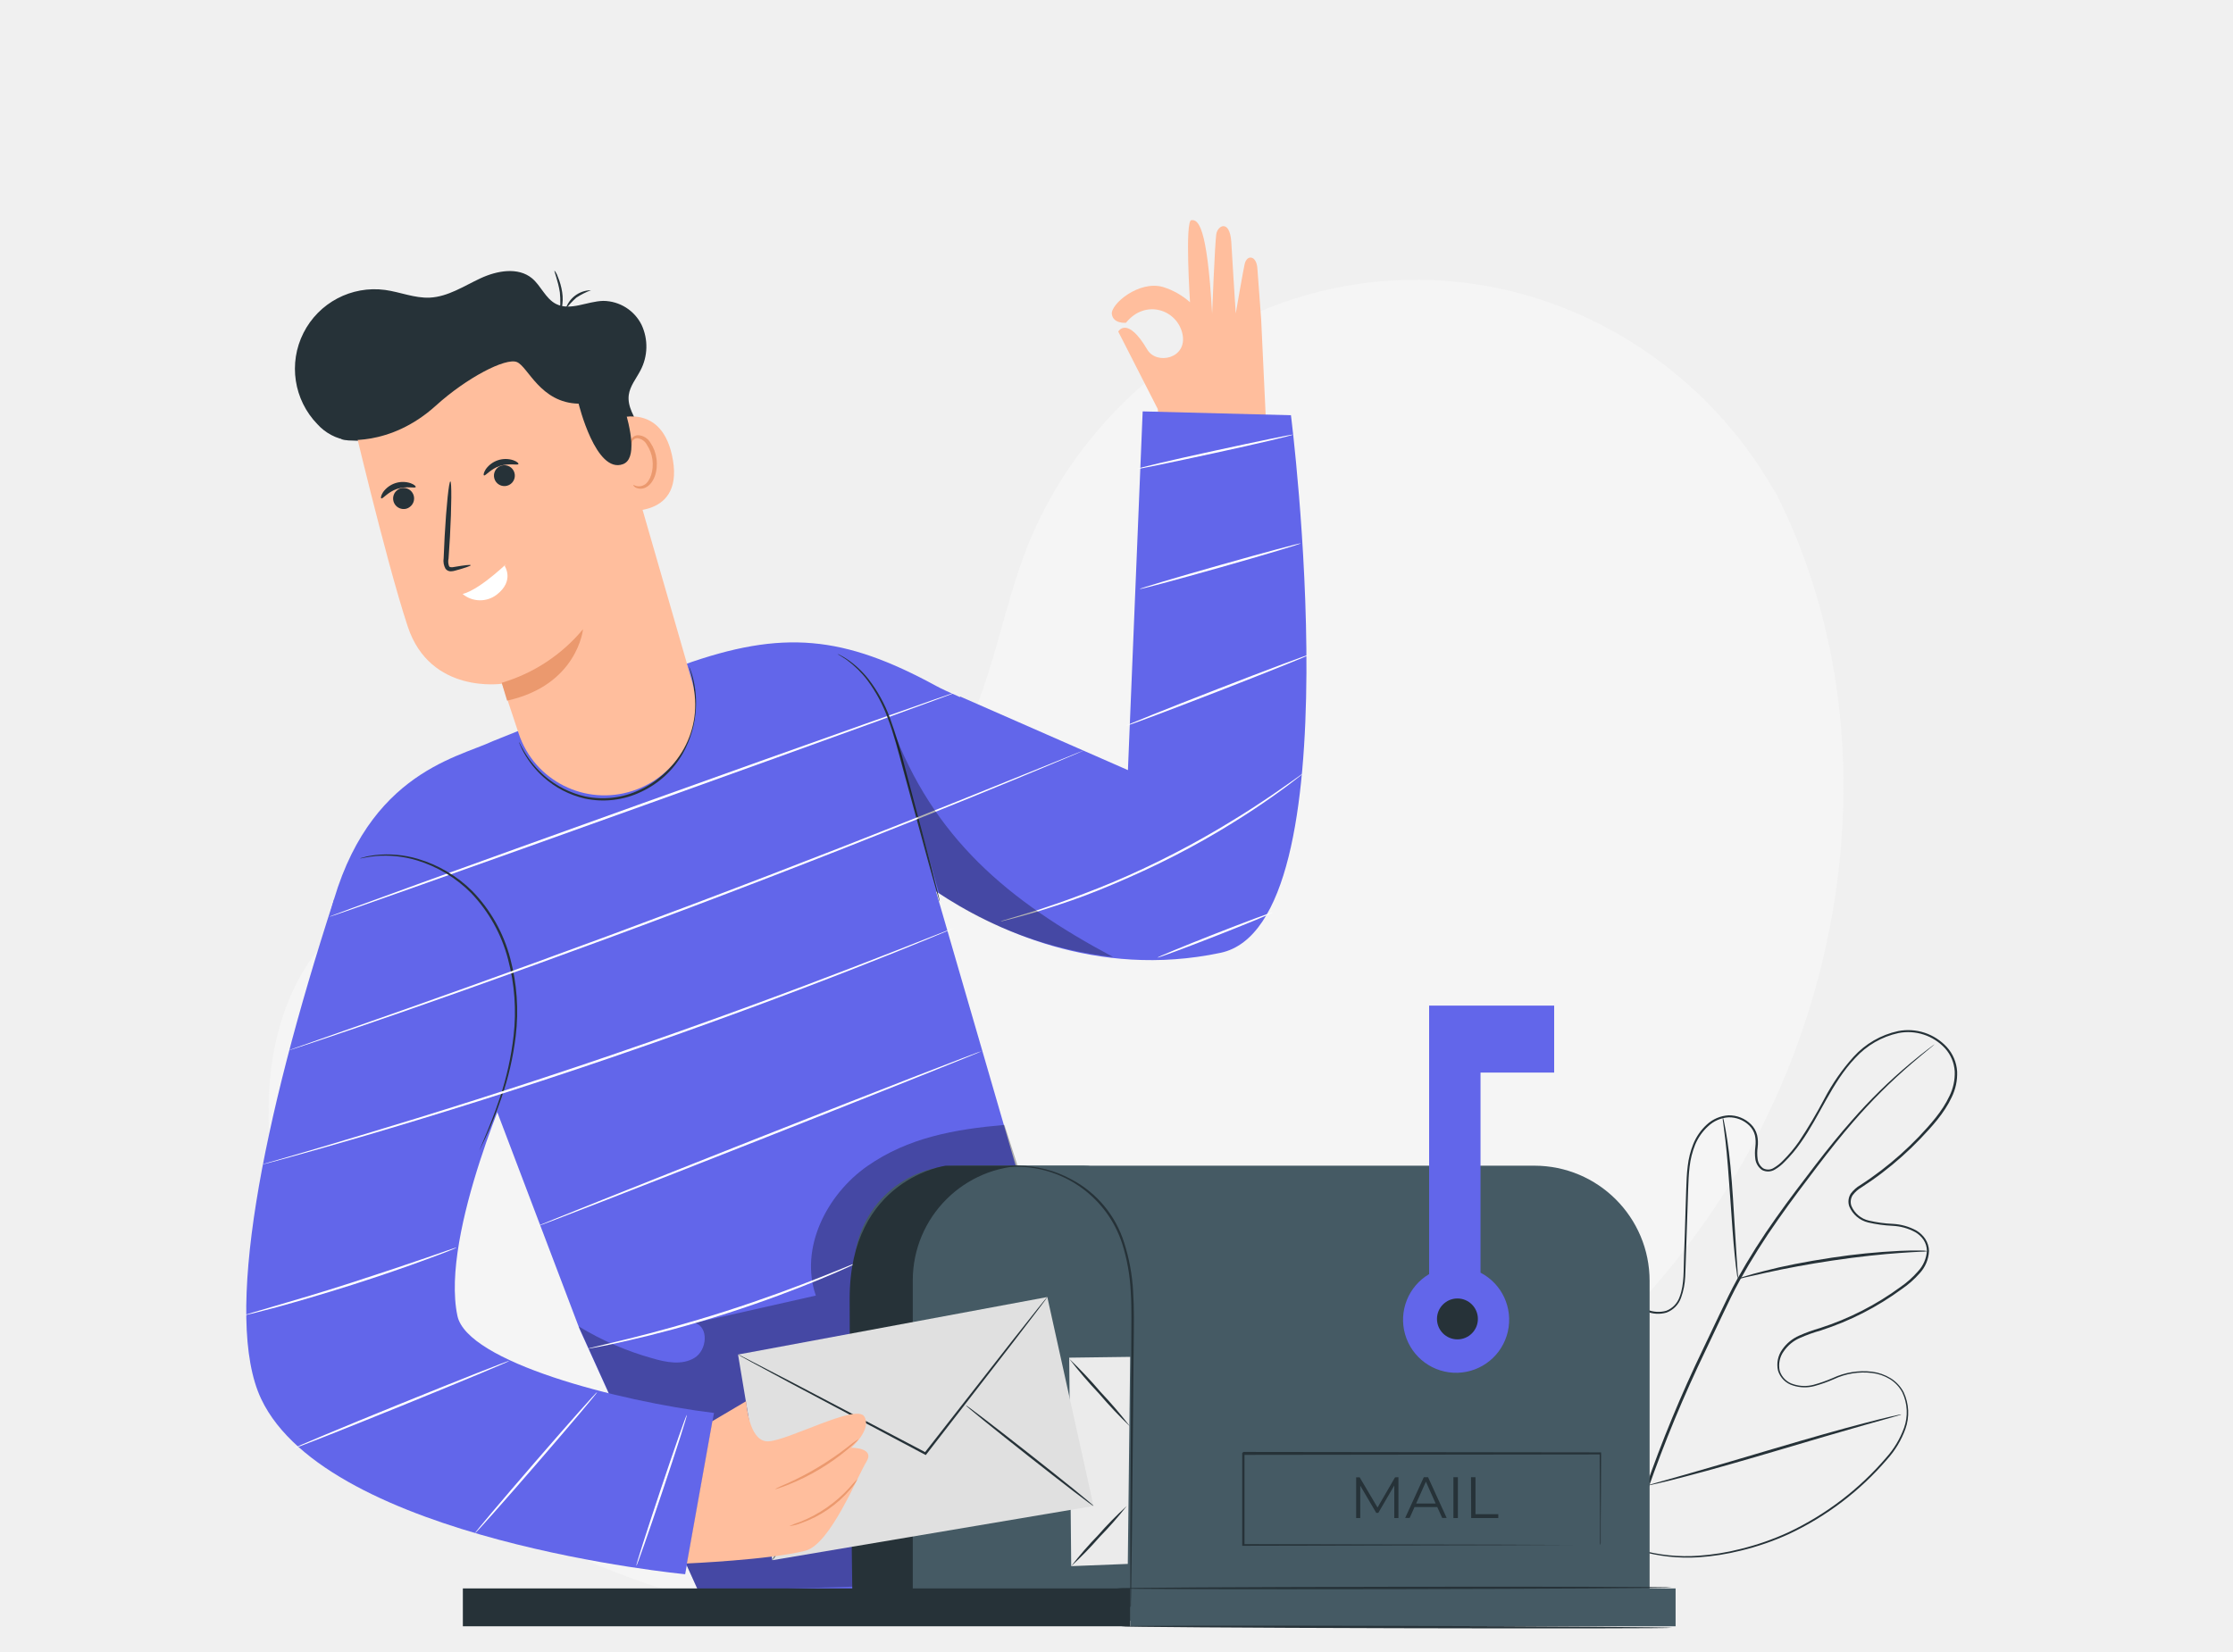
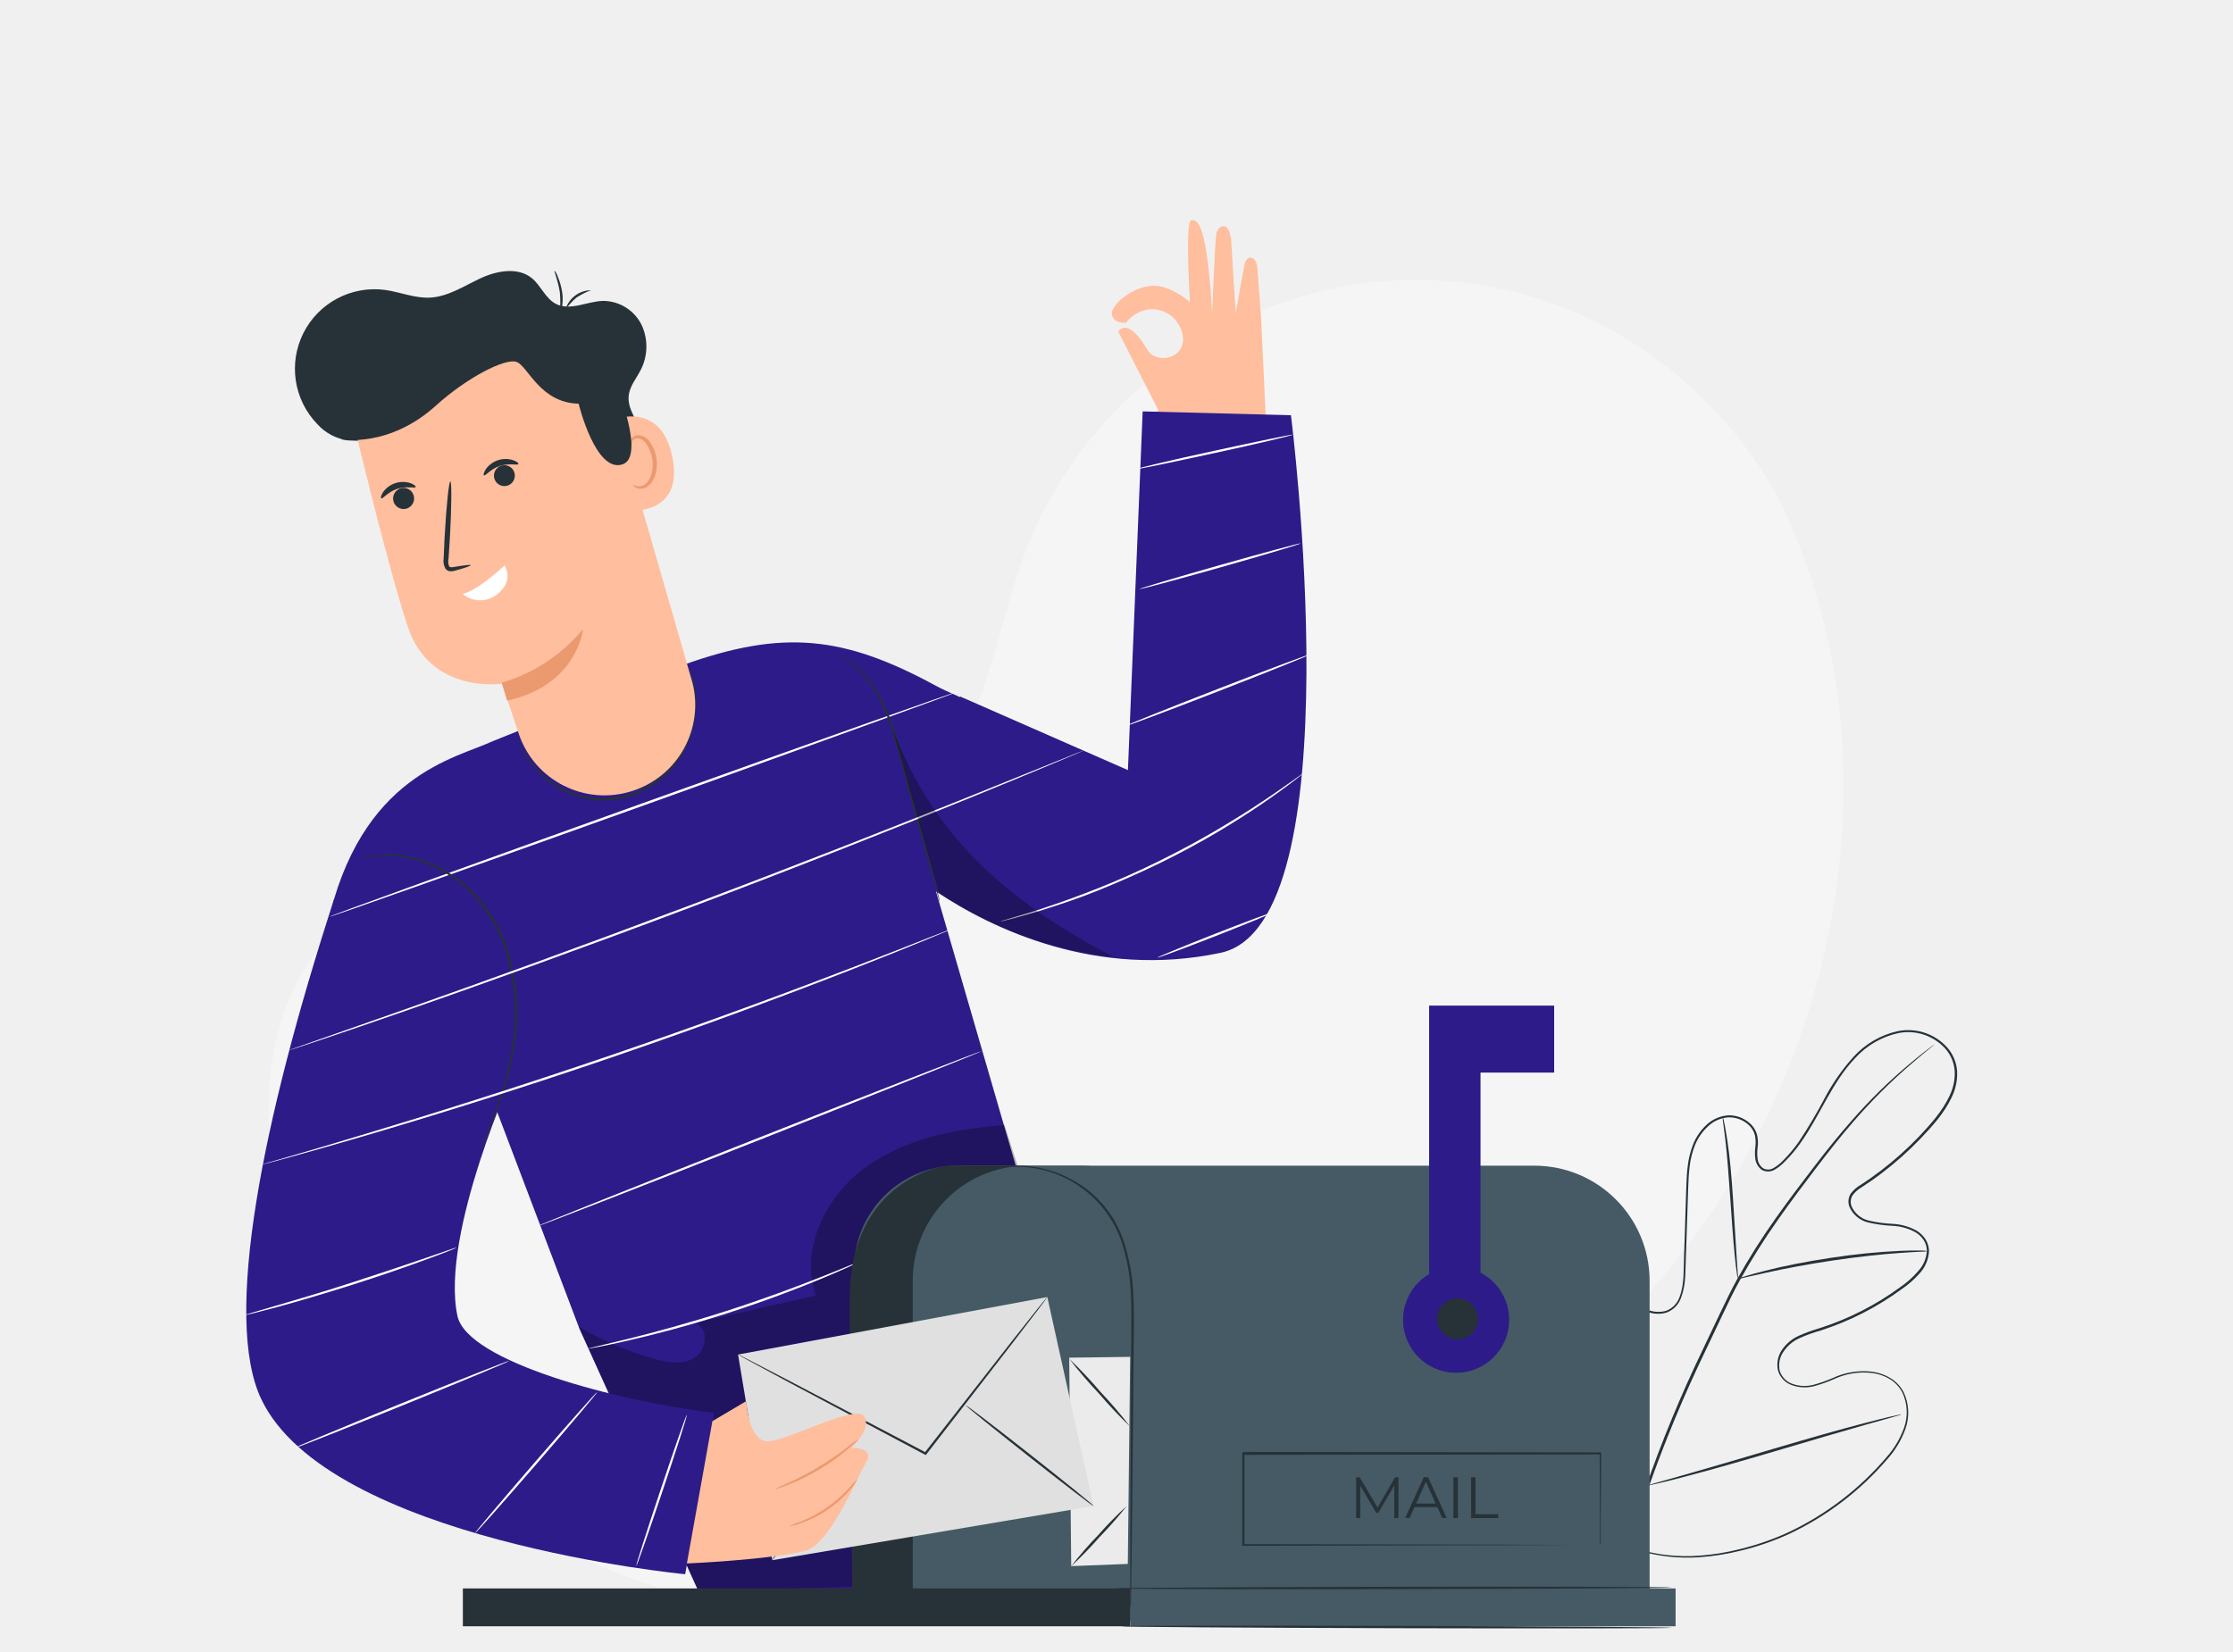
<svg xmlns="http://www.w3.org/2000/svg" viewBox="0 60 500 370">
  <path d="M397.83 170.78c25.23 50.27 17.25 113.73-14.29 160.3s-84 76.73-139.15 87.71c-39.39 7.84-81.74 6.21-117.72-11.57s-64.27-53.67-66.43-93.76c-.82-15.14 2.39-31.22 12.5-42.53 16.14-18.06 43.68-18.69 67.89-18s51.73.18 68-17.8c12.45-13.82 14.29-33.87 20.85-51.27 11.17-29.61 38.1-52.72 69.05-59.26a89.62 89.62 0 0113-1.77c34-2.13 66.33 15.39 84.19 44.45z" fill="#f5f5f5" />
  <g fill="#263238">
    <path d="M362.8 405.65l1.11.4c.72.28 1.82.65 3.28 1.06a38.71 38.71 0 0013.11 1.33 52.77 52.77 0 009.44-1.52 59.87 59.87 0 0010.73-3.74 65.81 65.81 0 0021.88-16.72 20.43 20.43 0 004-6.68 10.44 10.44 0 00-.38-7.89 7.76 7.76 0 00-2.79-3 9.89 9.89 0 00-4-1.38 15.73 15.73 0 00-8.59 1.4 31.94 31.94 0 01-4.35 1.54 8.49 8.49 0 01-4.71-.12 5 5 0 01-3.4-3.32 5.86 5.86 0 01.93-4.75 9 9 0 013.82-3.13 35.68 35.68 0 014.67-1.69 63.09 63.09 0 0018.05-9.23 20.82 20.82 0 003.86-3.46 7.35 7.35 0 002-4.63 4.57 4.57 0 00-.73-2.4 5.61 5.61 0 00-1.87-1.75 11.73 11.73 0 00-5.07-1.42 30.35 30.35 0 01-5.47-.75 6.11 6.11 0 01-4.24-3.6 3.29 3.29 0 01.35-2.89 7.26 7.26 0 012.16-1.91c1.56-1 3.1-2.09 4.59-3.23a73.62 73.62 0 008.46-7.56c2.6-2.77 5.24-5.65 6.87-9.13a11.46 11.46 0 001.18-5.53 8.46 8.46 0 00-2.17-5.16 11.24 11.24 0 00-10.41-3.42 18.37 18.37 0 00-9.72 5.62c-5.27 5.55-7.87 12.87-12.19 18.94a30.63 30.63 0 01-3.59 4.27 9.92 9.92 0 01-2.2 1.75 2.91 2.91 0 01-2.86.1 3.6 3.6 0 01-1.5-2.42 10.29 10.29 0 010-2.77 7.52 7.52 0 00-.1-2.6 4.72 4.72 0 00-1.26-2.18 6.47 6.47 0 00-4.64-1.83 7.32 7.32 0 00-4.58 2 11.6 11.6 0 00-2.9 4.13 19 19 0 00-1.24 4.91c-.21 1.68-.27 3.36-.33 5s-.11 3.35-.16 5q-.17 5-.33 9.82c-.06 1.61-.09 3.2-.17 4.81a15.61 15.61 0 01-.91 4.69 5.51 5.51 0 01-3.27 3.37 6.79 6.79 0 01-4.62-.3 18.39 18.39 0 01-7.14-5.4 19.76 19.76 0 01-2.38-3.68 39.07 39.07 0 00-2-3.75 5.86 5.86 0 00-3-2.54 5.45 5.45 0 00-3.85.27 7.84 7.84 0 00-3.05 2.37 9 9 0 00-1.56 3.47 54.38 54.38 0 00-.66 7.47c-.17 2.44-.25 4.83-.28 7.14a91.39 91.39 0 00.79 13.06 64.1 64.1 0 002.43 11.1c.46 1.69 1.14 3.23 1.69 4.73.31.73.65 1.43 1 2.12s.61 1.37 1 2a42 42 0 007.9 10.56 14.19 14.19 0 001.47 1.35l1.11.94.88.77-.92-.73-1.12-.92a13.93 13.93 0 01-1.49-1.33 41.72 41.72 0 01-8-10.54 21.69 21.69 0 01-1-2c-.32-.69-.68-1.39-1-2.13-.56-1.5-1.25-3-1.72-4.73a63.69 63.69 0 01-2.47-11.15 88.74 88.74 0 01-.84-13.09c0-2.32.1-4.71.26-7.16a56.61 56.61 0 01.65-7.54 9.4 9.4 0 011.62-3.61 8.15 8.15 0 013.19-2.49 5.82 5.82 0 014.13-.3 6.38 6.38 0 013.25 2.7 39.15 39.15 0 012 3.79 19 19 0 002.33 3.59 18.14 18.14 0 007 5.27 6.47 6.47 0 004.33.29 5.1 5.1 0 003-3.12c1.1-2.89.86-6.15 1-9.36s.21-6.5.32-9.81c.05-1.66.1-3.33.16-5s.11-3.39.33-5.09a19.11 19.11 0 011.26-5 12 12 0 013-4.31 7.85 7.85 0 014.89-2.09 6.94 6.94 0 015 2 5.18 5.18 0 011.39 2.41 7.8 7.8 0 01.12 2.76 9.64 9.64 0 000 2.63 3 3 0 001.26 2.08 2.35 2.35 0 002.36-.11 9.66 9.66 0 002.09-1.66 31.58 31.58 0 003.52-4.2 108.79 108.79 0 005.71-9.62 45.54 45.54 0 016.53-9.39 18.83 18.83 0 0110-5.77 11.76 11.76 0 0110.9 3.59 9 9 0 012.3 5.47 12 12 0 01-1.23 5.78c-1.68 3.58-4.35 6.48-7 9.27a73.7 73.7 0 01-8.52 7.61c-1.5 1.15-3.05 2.23-4.62 3.25a6.74 6.74 0 00-2 1.76 2.76 2.76 0 00-.3 2.45 5.63 5.63 0 003.9 3.27 29 29 0 005.38.73 12.3 12.3 0 015.28 1.5 6.17 6.17 0 012 1.91 5.13 5.13 0 01.81 2.66 7.87 7.87 0 01-2.09 5 21.26 21.26 0 01-4 3.53 63.69 63.69 0 01-18.19 9.29 34.14 34.14 0 00-4.62 1.66 8.45 8.45 0 00-3.63 3 5.41 5.41 0 00-.89 4.38 4.57 4.57 0 003.11 3 8 8 0 004.47.11 31.19 31.19 0 004.29-1.51 16.32 16.32 0 018.81-1.42 10.52 10.52 0 014.15 1.46 8.09 8.09 0 012.93 3.16 10.82 10.82 0 01.38 8.2 20.66 20.66 0 01-4.08 6.8 65.84 65.84 0 01-22 16.74 59.72 59.72 0 01-10.79 3.72 53.86 53.86 0 01-9.48 1.49 38.62 38.62 0 01-13.16-1.44 33.76 33.76 0 01-3.27-1.11z" />
    <path d="M368.39 393.45a295.29 295.29 0 0112.91-31.24c1.28-2.7 2.55-5.38 3.81-8s2.49-5.23 3.87-7.71a148.28 148.28 0 018.71-13.76c3-4.24 6-8.16 8.79-11.8s5.52-7 8.11-9.92a117.21 117.21 0 0113.24-12.95c1.68-1.4 3-2.45 3.93-3.14l1.05-.79a2.49 2.49 0 01.37-.25l-.33.3-1 .83c-.89.73-2.2 1.8-3.86 3.23a124.21 124.21 0 00-13.07 13.06c-2.56 2.95-5.23 6.3-8 9.94s-5.76 7.58-8.73 11.82a149.15 149.15 0 00-8.64 13.72c-1.37 2.46-2.6 5.05-3.85 7.68l-3.8 8a299.47 299.47 0 00-12.93 31.16" />
    <path d="M389.15 346.48a7 7 0 01-.26-1.42c-.14-.91-.3-2.24-.46-3.89-.34-3.29-.65-7.84-1-12.87s-.7-9.57-1.08-12.84c-.19-1.64-.36-3-.49-3.88a5.67 5.67 0 01-.12-1.43 7.23 7.23 0 01.36 1.39c.19.91.42 2.23.67 3.86.5 3.27.94 7.83 1.26 12.86s.59 9.45.8 12.88c.11 1.54.2 2.85.27 3.9a6.63 6.63 0 01.05 1.44z" />
    <path d="M431.69 340.22a8.83 8.83 0 01-1.69.13c-1.09.06-2.66.13-4.61.28-3.88.27-9.23.82-15.11 1.7-5.21.78-10.28 1.71-15 2.76-1.9.42-3.43.79-4.49 1a9.58 9.58 0 01-1.67.35 7.88 7.88 0 011.61-.58c1-.32 2.56-.76 4.46-1.23 3.78-1 9.08-2.06 15-2.95a148.57 148.57 0 0115.18-1.52c1.95-.1 3.53-.1 4.62-.08a7.87 7.87 0 011.7.14zm-62.75 52.47a2.1 2.1 0 01-.27-.52l-.66-1.56c-.57-1.35-1.35-3.33-2.27-5.79-1.85-4.92-4.19-11.79-6.67-19.41s-4.76-14.51-6.51-19.45c-.85-2.41-1.56-4.39-2.08-5.86-.22-.64-.41-1.16-.56-1.6a2.26 2.26 0 01-.16-.57 1.92 1.92 0 01.27.53l.67 1.55c.57 1.36 1.34 3.34 2.26 5.8 1.85 4.91 4.2 11.79 6.68 19.41s5.75 15.6 7.5 20.55c.85 2.41.56 3.28 1.08 4.75.23.64.41 1.17.56 1.6a2.39 2.39 0 01.16.57zm56.82-15.91a2.52 2.52 0 01-.57.21l-1.65.48-6.08 1.71c-5.14 1.45-12.21 3.54-20 5.85-7.31 2.16-14.11 4.12-20.08 5.67-2.58.68-4.68 1.2-6.14 1.53l-1.68.37a2.18 2.18 0 01-.59.09 2.28 2.28 0 01.57-.21l1.65-.48 6.08-1.71c5.14-1.45 12.21-3.54 20-5.85s14.91-4.33 20.08-5.67c2.58-.68 4.68-1.2 6.13-1.53l1.68-.37a2.23 2.23 0 01.6-.09z" />
  </g>
  <path d="M260.78 162.41s-.58-2.78-1.55-10.82l-8.84-17.33s2-3.63 6.51 4.05c2.08 3.5 9 2 7.88-3.46s-8.28-8-12.66-2.56c0 0-2.83.29-3.16-1.92s6.06-7.67 11.5-6.08a16.5 16.5 0 016 3.4s-1.18-18.22.3-18.38 3.53 1 4.65 20.93c0 0 .62-15.77.93-17.78s3-3.37 3.36 1.68c0 .56 1 16.06 1 16.06s1.77-10.25 2-11.07c.5-2.16 2.63-1.93 2.84.93.15 2.17.85 11.43.85 11.43l1.34 28.51h.18" fill="#ffbe9d" />
-   <path d="M289.06 153l-33.2-.86-3.3 80.34L215 216l-.06.13c-2.26-1-4.23-1.9-5.28-2.48-20.75-11.31-34.37-12.69-56.64-4.74l-42.66 17.08c-8.26 3.89-29.75 7.48-37.12 41.46l-1 4.06L106.38 296l23.41 61.7 28 61.76 64.45-2.09 33.68-42-28.58-54.59-17.76-61.14c12.55 8.33 35.84 19.67 63.73 13.76C303.56 267 289.06 153 289.06 153z" fill="#6266ea" />
+   <path d="M289.06 153l-33.2-.86-3.3 80.34L215 216l-.06.13c-2.26-1-4.23-1.9-5.28-2.48-20.75-11.31-34.37-12.69-56.64-4.74l-42.66 17.08c-8.26 3.89-29.75 7.48-37.12 41.46l-1 4.06L106.38 296l23.41 61.7 28 61.76 64.45-2.09 33.68-42-28.58-54.59-17.76-61.14c12.55 8.33 35.84 19.67 63.73 13.76C303.56 267 289.06 153 289.06 153z" fill="#2D1B89" />
  <path d="M129.57 357.07A65.36 65.36 0 00146 364.2c3.14.94 6.74 1.63 9.53-.09s3.22-6.81.1-7.83l27.05-6.11c-3.67-10.56 2.38-22.61 11.53-29s19.55-8.25 30.69-9.22l13.49 41.85-45.09 61.5-36.92 1.07z" opacity=".3" />
-   <path d="M115.42 299.26s-16.91 37-13 55.44c2.16 10.32 35.93 19.13 57.45 21.76l-6.45 36.12s-80-7.61-94.95-39.28c-8.5-18 .11-62 16.3-111.8z" fill="#6266ea" />
+   <path d="M115.42 299.26s-16.91 37-13 55.44c2.16 10.32 35.93 19.13 57.45 21.76l-6.45 36.12s-80-7.61-94.95-39.28c-8.5-18 .11-62 16.3-111.8z" fill="#2D1B89" />
  <path d="M192.44 342.59a2.89 2.89 0 01-.57.31l-1.69.78c-1.47.68-3.62 1.61-6.29 2.73-5.34 2.22-12.82 5.08-21.23 7.78s-16.16 4.72-21.8 6c-2.82.65-5.11 1.14-6.7 1.44l-1.83.34a2.59 2.59 0 01-.64.09 2.87 2.87 0 01.62-.19l1.81-.44c1.58-.36 3.85-.91 6.66-1.6 5.61-1.39 13.32-3.47 21.72-6.16s15.88-5.49 21.25-7.63c2.69-1.06 4.85-1.94 6.35-2.56l1.72-.7a3.05 3.05 0 01.62-.19zm22.27-127.78c0 .13-31.47 11.56-70.39 25.52s-70.53 25.17-70.58 25 31.47-11.56 70.4-25.52 70.52-25.14 70.57-25z" fill="#fff" />
  <path d="M107.2 318a.91.91 0 01.08-.22l.26-.62 1-2.39c.88-2.08 2.13-5.11 3.4-8.94A68.32 68.32 0 00115 292a46.23 46.23 0 00-1.24-17.15 33.74 33.74 0 00-8.34-14.91 29 29 0 00-11.95-7.21 25 25 0 00-9.41-1l-1.49.19c-.43.06-.78.15-1.08.2l-.66.13h-.23s.07 0 .21-.07l.66-.18c.29-.07.65-.18 1.08-.26l1.49-.23a24.27 24.27 0 019.53.85 28.94 28.94 0 0112.19 7.22 34 34 0 018.5 15.11 46.2 46.2 0 011.22 17.34 67.26 67.26 0 01-3.2 13.87 98.67 98.67 0 01-3.56 8.9c-.48 1-.86 1.82-1.13 2.35l-.31.61c-.03.15-.07.24-.08.24zm80.35-111.52a2.54 2.54 0 01.57.25 12.76 12.76 0 011.55.91 21.14 21.14 0 014.83 4.51 32.81 32.81 0 014.74 8.58 112.68 112.68 0 013.47 11.47l5.57 21 1.62 6.39.42 1.74a2.54 2.54 0 01.11.62 2.76 2.76 0 01-.21-.59c-.13-.45-.3-1-.51-1.72l-1.79-6.34-5.71-21c-1.1-4.1-2.11-8-3.42-11.44a33.52 33.52 0 00-4.58-8.52 22.32 22.32 0 00-4.65-4.57c-1.26-.86-2.04-1.25-2.01-1.29z" fill="#263238" />
  <path d="M242.85 228l-.44.21-1.33.58-5.08 2.14c-4.44 1.88-10.89 4.54-18.87 7.8-16 6.51-38.1 15.3-62.71 24.58s-47 17.31-63.33 23c-8.14 2.83-14.74 5.08-19.31 6.61l-5.27 1.75-1.37.44-.48.14.46-.19 1.36-.49 5.23-1.84 19.26-6.77c16.25-5.74 38.65-13.82 63.27-23.1s46.76-18 62.75-24.44l18.93-7.64 5.15-2.08 1.35-.53zm-29.28 39.87l-.38.18-1.14.49-4.41 1.83c-3.83 1.59-9.39 3.82-16.29 6.53-13.8 5.41-33 12.6-54.37 19.92s-41 13.37-55.19 17.54c-7.11 2.08-12.88 3.72-16.88 4.81l-4.6 1.25-1.2.31a2.18 2.18 0 01-.41.09 2.67 2.67 0 01.39-.14l1.19-.36 4.58-1.32c4-1.15 9.73-2.85 16.83-5 14.19-4.25 33.73-10.36 55.12-17.67s40.58-14.45 54.41-19.78c6.91-2.66 12.49-4.84 16.34-6.37l4.45-1.74 1.16-.44zm78.18-34.62a4.39 4.39 0 01-.58.5l-1.75 1.36c-.76.59-1.7 1.3-2.81 2.09s-2.36 1.72-3.79 2.67c-2.83 1.95-6.28 4.16-10.19 6.48s-8.31 4.71-13 7-9.31 4.28-13.53 6-8.1 3-11.38 4.05c-1.63.54-3.13 1-4.44 1.35s-2.44.7-3.37.93l-2.15.55a4.69 4.69 0 01-.75.15 4.24 4.24 0 01.72-.26l2.12-.63c.92-.27 2-.6 3.35-1s2.78-.85 4.4-1.42c3.26-1.08 7.1-2.48 11.32-4.15s8.78-3.69 13.48-6 9.08-4.69 13-7 7.37-4.47 10.22-6.38c1.44-.93 2.7-1.83 3.83-2.6s2.08-1.45 2.86-2l1.8-1.28a4 4 0 01.64-.41zm1.56-26.68c.05.14-9.13 3.83-20.5 8.25s-20.64 7.89-20.69 7.75 9.12-3.82 20.5-8.24 20.64-7.89 20.69-7.76zm-2.02-24.88c0 .14-8 2.55-18 5.38s-18.11 5-18.15 4.87 8-2.54 18-5.37 18.11-5.02 18.15-4.88zm-1.76-24.34c0 .14-7.77 2-17.42 4.09s-17.49 3.73-17.52 3.59 7.76-2 17.41-4.09 17.49-3.73 17.53-3.59zM219.87 295.4c0 .13-22.2 9-49.69 19.86s-49.83 19.52-49.88 19.39 22.19-9 49.69-19.87 49.83-19.52 49.88-19.38zm-117.64 44.03a2.23 2.23 0 01-.45.22l-1.34.55c-1.17.46-2.87 1.11-5 1.89-4.22 1.56-10.09 3.61-16.63 5.69s-12.52 3.81-16.86 5c-2.17.58-3.94 1-5.16 1.34l-1.41.33a1.67 1.67 0 01-.5.08 1.82 1.82 0 01.47-.18l1.39-.43 5.11-1.5c4.31-1.26 10.26-3 16.8-5.12s12.41-4.08 16.66-5.55l5-1.73 1.37-.46a1.58 1.58 0 01.55-.13zm11.87 25.34c.06.13-10.72 4.63-24.07 10.05s-24.23 9.71-24.28 9.58 10.72-4.64 24.08-10.06 24.22-9.71 24.27-9.57zm19.63 7c.11.1-5.94 7.26-13.5 16s-13.79 15.75-13.9 15.66 5.94-7.26 13.5-16 13.79-15.75 13.9-15.66zm20.07 5.1c.14.05-2.29 7.67-5.42 17s-5.78 16.91-5.91 16.86 2.29-7.66 5.42-17 5.77-16.91 5.91-16.86zM285 264.35c.06.13-5.69 2.51-12.84 5.31s-13 4.95-13 4.82 5.7-2.51 12.85-5.31 12.93-4.96 12.99-4.82z" fill="#fff" />
  <path d="M199.65 222.57c9.28 25.13 26 39.18 49.61 51.78a87.07 87.07 0 01-39-14.29" opacity=".3" />
  <path d="M191.24 423h178.13v-76.1a25.81 25.81 0 00-25.81-25.82h-126.5a25.82 25.82 0 00-25.82 25.82z" fill="#455a64" />
  <path d="M214.33 321.08h28.3a10.46 10.46 0 0110.46 10.46v90.13a1.33 1.33 0 01-1.33 1.33h-59.18a1.33 1.33 0 01-1.33-1.33v-77.5a23.09 23.09 0 0123.08-23.09z" fill="#455a64" />
  <path d="M204.38 423v-76.21a25.71 25.71 0 0125.7-25.71h-18.32s-21.51 2.86-21.51 29.78.69 72.14.69 72.14z" fill="#263238" />
  <path fill="#263238" d="M103.64 415.76h149.45v8.48H103.64z" />
  <path fill="#455a64" d="M253.09 415.76h122.1v8.48h-122.1z" />
  <path d="M253.09 420a1.16 1.16 0 010-.3v-16.94c.05-10.69.13-25.38.22-41.62 0-4.06.13-8-.12-11.84a42.56 42.56 0 00-1.92-10.78 24.94 24.94 0 00-23.45-17.21 17.37 17.37 0 00-2 .05 12.1 12.1 0 00-1.44.14l-.88.12h-.31l.3-.07.88-.17a10.59 10.59 0 011.44-.19 14.68 14.68 0 012-.1 25 25 0 0112.16 3.09 24.17 24.17 0 0111.75 14.16 43.31 43.31 0 012 10.91c.25 3.84.17 7.82.13 11.88-.15 16.23-.28 30.93-.38 41.61-.07 5.3-.13 9.6-.17 12.62 0 1.46-.06 2.61-.07 3.43v.89a1.71 1.71 0 01-.14.32z" fill="#263238" />
  <path d="M374.35 415.55c0 .14-27.82.31-62.12.37s-62.12 0-62.12-.16 27.8-.31 62.12-.37 62.12.02 62.12.16zm0 9.03c0 .14-27.62.18-61.67.09s-61.68-.28-61.67-.43 27.6-.18 61.67-.09 61.67.28 61.67.43zm-16.08-18.5v-5.41c0-3.51-.05-8.62-.08-15.08l.15.16-79.93.1c.11-.11-.27.26.25-.26v20.5l-.26-.25 57 .11 16.81.07h6.13a2.45 2.45 0 01-.38 0h-5.63l-16.75.07-57.18.12h-.25v-20.76c.52-.52.15-.14.27-.26l79.93.1h.16v.16c0 6.5-.07 11.64-.09 15.18v5a1.91 1.91 0 01-.15.45z" fill="#263238" />
  <path d="M313.13 390.85V400h-.93v-7.3l-3.58 6.14h-.46l-3.58-6.1V400h-.92v-9.12h.79l4 6.76 3.92-6.76zm8.69 6.68h-5.08l-1.1 2.44h-1l4.17-9.12h.95l4.17 9.12h-1zm-.35-.78l-2.19-4.9-2.19 4.9zm3.97-5.9h1V400h-1zm3.94 0h1v8.28h5.11v.87h-6.07z" fill="#263238" />
-   <path d="M348 300.22v-15h-28v60.14a11.88 11.88 0 1011.51-.32v-44.82z" fill="#6266ea" />
+   <path d="M348 300.22v-15h-28v60.14a11.88 11.88 0 1011.51-.32v-44.82z" fill="#2D1B89" />
  <circle cx="326.34" cy="355.4" r="4.58" fill="#263238" />
  <path d="M154.29 209.28a4.11 4.11 0 01.26.61 16 16 0 01.59 1.83 22.67 22.67 0 01.68 7 23.16 23.16 0 01-2.91 10 20.89 20.89 0 01-9.35 8.63 19.68 19.68 0 01-12.62 1.5 21 21 0 01-9.25-4.8 21.38 21.38 0 01-4.41-5.51 15.87 15.87 0 01-.84-1.72 2.76 2.76 0 01-.23-.63c.06 0 .39.84 1.25 2.25a22.2 22.2 0 004.47 5.33 20.84 20.84 0 009.11 4.61 19.33 19.33 0 0012.3-1.51 20.62 20.62 0 009.16-8.39 23.19 23.19 0 002.95-9.81 23.55 23.55 0 00-.51-6.94c-.36-1.58-.71-2.43-.65-2.45z" fill="#263238" />
  <path fill="#ebebeb" d="M239.41 364.08l13.65-.18-.53 46.37-12.67.5-.45-46.69z" />
  <path d="M239.86 410.77a81.14 81.14 0 016-6.91 79.89 79.89 0 016.44-6.56 84.76 84.76 0 01-6.06 6.91 82.82 82.82 0 01-6.38 6.56zm13.2-31.25a102.09 102.09 0 01-7-7.42 98.26 98.26 0 01-6.63-7.76 99.62 99.62 0 017 7.42 100.92 100.92 0 016.63 7.76zM137.15 160.7a3.6 3.6 0 006.08 2.61c1.93-1.83 1.27-5.05.07-7.43s-2.86-4.79-2.51-7.42c.27-2 1.67-3.67 2.61-5.48a11.47 11.47 0 00.25-10.24 9.67 9.67 0 00-8.55-5.35c-3.61.07-7.42 2.33-10.63.67-2.33-1.21-3.3-4-5.33-5.72-3.13-2.59-7.86-1.73-11.57 0s-7.26 4.12-11.33 4.32c-3.39.16-6.65-1.26-10-1.72A17.82 17.82 0 0071.06 155a11.37 11.37 0 006.87 3.64" fill="#263238" />
  <path d="M141.68 237.12a20.24 20.24 0 01-25.54-12.83c-2-6.06-3.71-11.16-3.71-11.16s-16.1 2.46-21.14-12.83-13-49.31-13-49.31l-.49-2.06c15.36-13.25 37.2-15.46 56.25-8.51l1 3.17 20 69.31a20.24 20.24 0 01-13.37 24.22z" fill="#ffbe9d" />
  <path d="M91.76 173.54a2.36 2.36 0 00-1.16-4.25 2.16 2.16 0 00-1.59.44 2.36 2.36 0 001.15 4.27 2.17 2.17 0 001.6-.46z" fill="#263238" />
  <path d="M85.37 171.62c.33.19 1.47-1.45 3.58-2.13s4-.07 4.13-.41c.08-.16-.31-.56-1.14-.86a5.46 5.46 0 00-6.16 2c-.49.78-.56 1.32-.41 1.4zm25.8-6.62a2.34 2.34 0 103.3-.24 2.35 2.35 0 00-3.3.24z" fill="#263238" />
  <path d="M108.37 166.47c.32.19 1.46-1.44 3.57-2.12s4-.07 4.14-.42c.08-.15-.31-.56-1.14-.85a5.46 5.46 0 00-6.16 2c-.49.76-.57 1.31-.41 1.39zm-2.97 20.12c0-.16-1.43 0-3.64.38-.57.12-1.06.14-1.21-.17a3 3 0 01-.11-1.72c.1-1.56.2-3.16.31-4.83.37-6.85.41-12.41.09-12.43s-.9 5.52-1.28 12.37c-.08 1.67-.15 3.26-.22 4.83a3.65 3.65 0 00.42 2.37 1.47 1.47 0 001.2.57 3.61 3.61 0 001-.17c2.15-.59 3.47-1.04 3.44-1.2z" fill="#263238" />
  <path d="M113 186.76c1.79-2-5 5.13-9.41 6.28a6.12 6.12 0 007.63.15c4.06-3.13 1.78-6.43 1.78-6.43z" fill="#fff" />
  <path d="M112.34 212.92a37.45 37.45 0 0018.21-12s-1.24 12.54-17 16z" fill="#eb996e" />
  <path d="M137.27 154.07c.31-.22 11.17-4.48 13.42 9.05s-12.16 11.31-12.25 10.93-1.17-19.98-1.17-19.98z" fill="#ffbe9d" />
  <path d="M141.8 168.62c0-.06.26.12.69.24a2.42 2.42 0 001.77-.26c1.34-.76 2.16-3.23 1.83-5.67a8 8 0 00-1.22-3.27 2.77 2.77 0 00-2.08-1.51 1.21 1.21 0 00-1.28.88c-.12.4 0 .66 0 .69s-.33-.17-.32-.75a1.58 1.58 0 01.4-.94 1.82 1.82 0 011.24-.56 3.37 3.37 0 012.81 1.69 8.16 8.16 0 011.36 3.64c.37 2.73-.6 5.52-2.46 6.4a2.53 2.53 0 01-2.22 0c-.44-.26-.56-.55-.52-.58z" fill="#eb996e" />
  <path d="M76.53 158.41s10.61 1.91 21.08-7.57c6.86-6.22 15.62-10.78 18.13-9.75s5.23 9.14 13.82 9.32c0 0 3.85 15.85 9.95 13.54s-4.62-25.53-4.62-25.53l-17.21-6.31-17.59 1.53-17.86 7.21-8.7 9.28zm55.8-33.41a16.51 16.51 0 00-3.26 1.65 16 16 0 00-2.47 2.7 6.05 6.05 0 015.73-4.35zm-8.17-4.39a4 4 0 01.72 1.32 14.58 14.58 0 011 3.5 10.17 10.17 0 01-.1 3.64 3.18 3.18 0 01-.52 1.42 20.83 20.83 0 00.1-5c-.42-2.72-1.36-4.82-1.2-4.88z" fill="#263238" />
  <path fill="#e0e0e0" d="M165.26 363.38l69.25-12.88 10.35 46.8-71.92 12.14-7.68-46.06z" />
  <path d="M234.51 350.5s0 .07-.12.19l-.39.55-1.54 2.06-5.76 7.53c-4.94 6.38-11.72 15.15-19.27 24.89l-.13.17-.19-.1-1.35-.71-28.69-15.25-8.66-4.68-2.35-1.29-.6-.35a.93.93 0 01-.2-.14l.22.09.63.3 2.39 1.24c2.11 1.09 5.08 2.64 8.75 4.53L206 384.62l1.34.71-.33.07 19.39-24.79 5.89-7.44c.69-.84 1.23-1.51 1.62-2 .18-.2.32-.37.43-.51z" fill="#263238" />
  <path d="M172.94 409.44c-.12-.08 4.33-7.14 9.95-15.77s10.26-15.57 10.38-15.49-4.33 7.14-10 15.77-10.21 15.57-10.33 15.49zm71.92-12.14c-.09.11-6.57-4.85-14.47-11.08s-14.23-11.37-14.14-11.48 6.56 4.84 14.47 11.07 14.28 11.37 14.14 11.49z" fill="#263238" />
  <path d="M167.08 373.82s.49 9.07 4.86 9 19.79-8.49 21.58-5.57-2.94 7-2.94 7 5.43-.08 3.41 3.17-8.07 18.47-13.66 19.9c-8 2.05-26.53 2.85-26.53 2.85l5.71-31.87z" fill="#ffbe9d" />
  <path d="M192.26 382.28a3.7 3.7 0 01-.58.65c-.4.39-1 .94-1.76 1.58a49.55 49.55 0 01-13.35 8c-.93.37-1.69.64-2.22.81a3 3 0 01-.85.21 26.54 26.54 0 012.93-1.36 66.35 66.35 0 0013.26-8 25.61 25.61 0 012.57-1.89zm-.26 8.98a9.91 9.91 0 01-1.59 2.28 25.53 25.53 0 01-11 7.58 10.24 10.24 0 01-2.7.69 23.87 23.87 0 012.57-1 30 30 0 0010.81-7.48 26.9 26.9 0 011.91-2.07z" fill="#eb996e" />
</svg>
